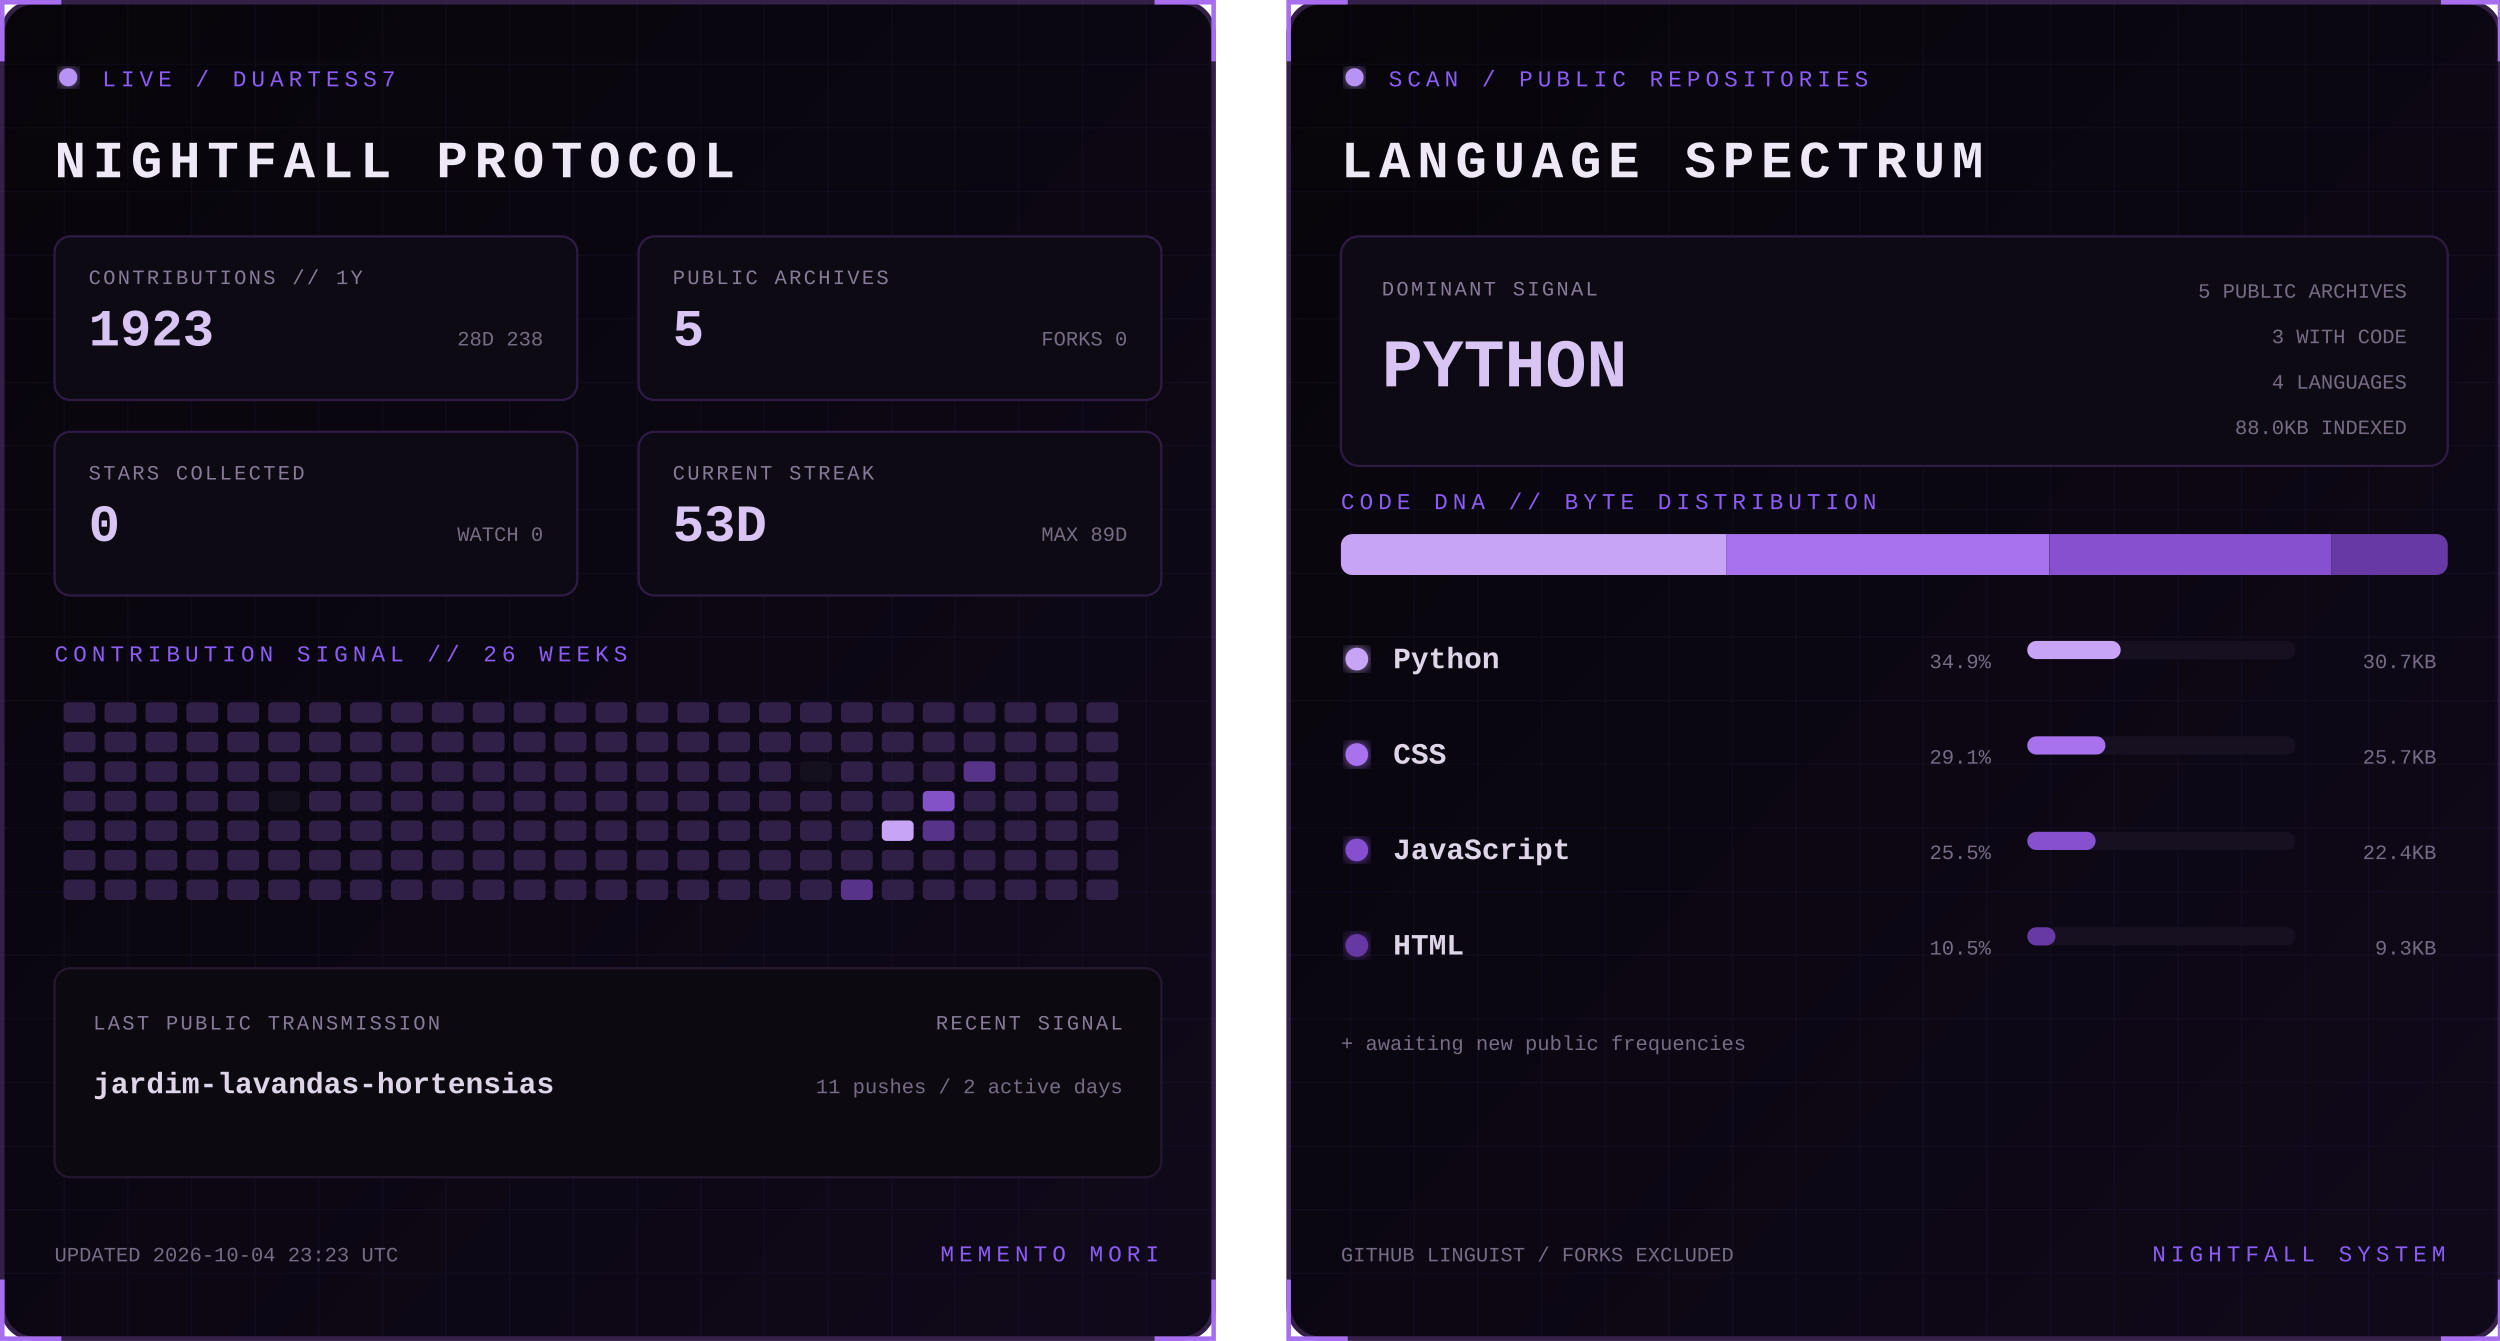
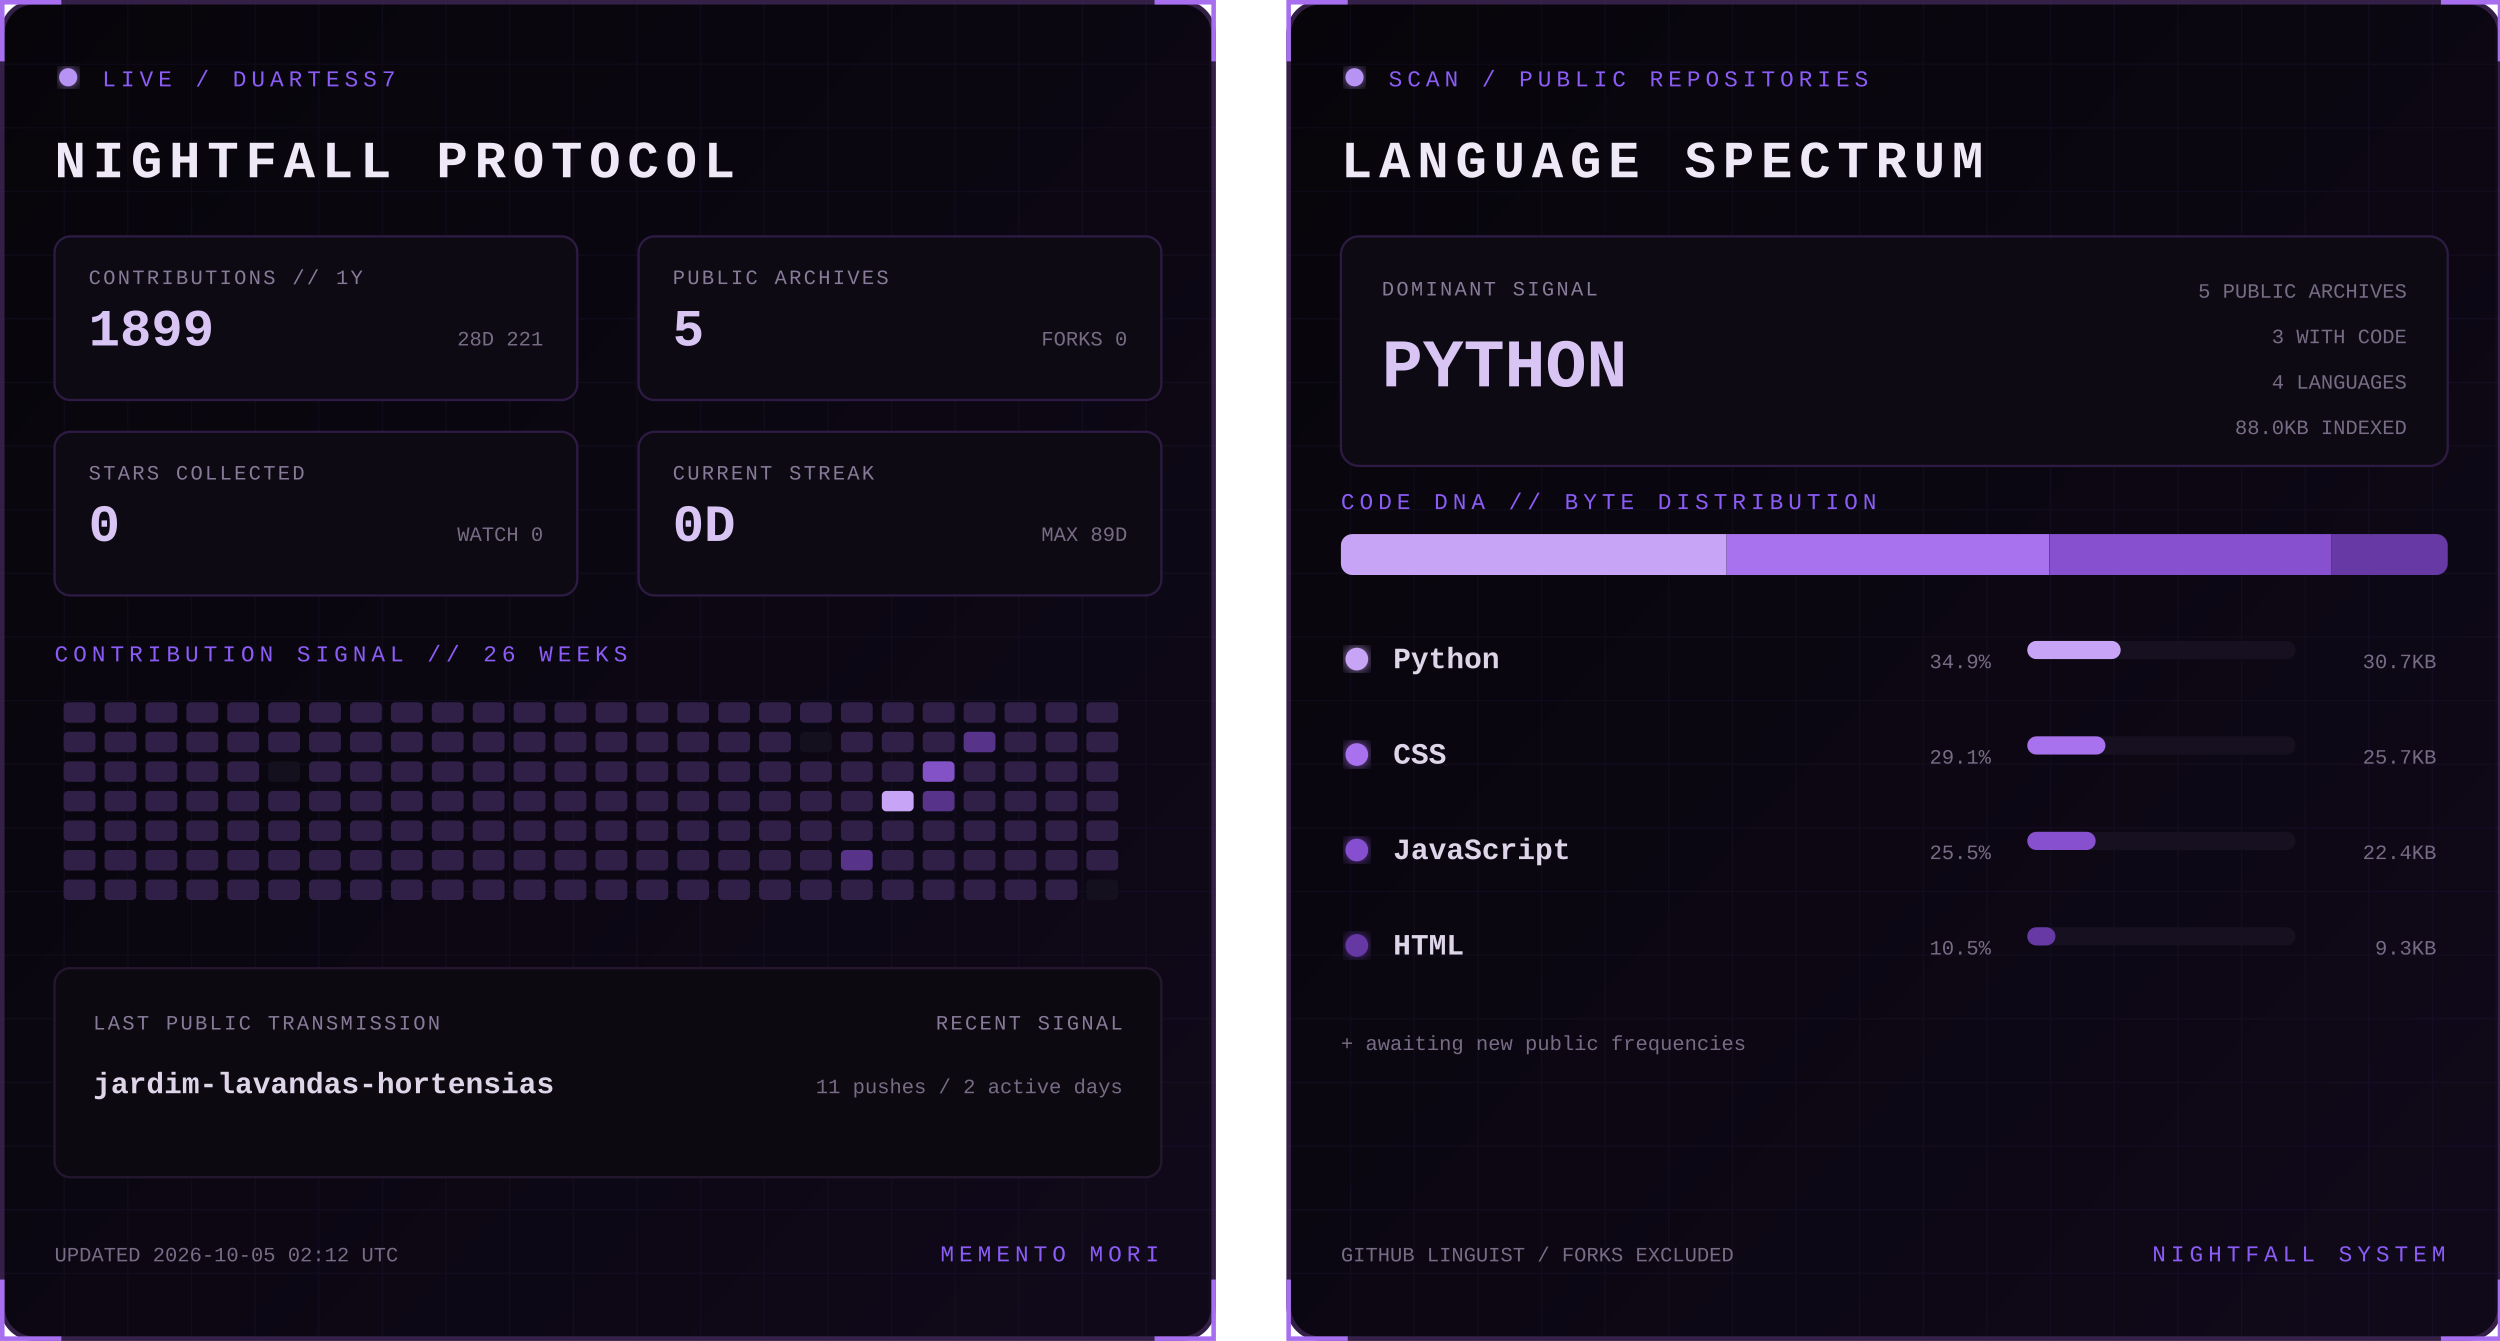
<svg xmlns="http://www.w3.org/2000/svg" width="1100" height="590" viewBox="0 0 1100 590" role="img" aria-labelledby="title desc">
  <defs>
    <linearGradient id="bg" x1="0" y1="0" x2="1" y2="1">
      <stop stop-color="#07050a" />
      <stop offset="1" stop-color="#10091a" />
    </linearGradient>
    <filter id="glow">
      <feGaussianBlur stdDeviation="3" result="b" />
      <feMerge>
        <feMergeNode in="b" />
        <feMergeNode in="SourceGraphic" />
      </feMerge>
    </filter>
    <pattern id="grid" width="28" height="28" patternUnits="userSpaceOnUse">
      <path d="M28 0H0V28" fill="none" stroke="#8b5cf6" stroke-opacity=".055" />
    </pattern>
    <clipPath id="dna">
      <rect x="24" y="235" width="487" height="18" rx="5" />
    </clipPath>
    <style>
      text { font-family: Consolas, 'Courier New', monospace; }
      .kicker { fill:#8b5cf6; font-size:10px; letter-spacing:2.2px; }
      .title { fill:#eee8f7; font-size:23px; font-weight:700; letter-spacing:3px; }
      .label { fill:#887a99; font-size:9px; letter-spacing:1px; }
      .stat { fill:#d8c5f4; font-size:23px; font-weight:700; }
      .detail,.pct { fill:#776b85; font-size:9px; }
      .lang { fill:#ded5e8; font-size:13px; font-weight:700; }
      .hero { fill:#d8c5f4; font-size:30px; font-weight:700; }
      .blink { animation:blink 1.6s step-end infinite; }
      @keyframes blink { 50% { opacity:.25 } }
    </style>
  </defs>
  <g>
    <rect x="1" y="1" width="533" height="588" rx="14" fill="url(#bg)" stroke="#342047" stroke-width="2" />
    <rect x="1" y="1" width="533" height="588" rx="14" fill="url(#grid)" />
    <path d="M27 1H1v26 M508 1h26v26 M534 563v26h-26 M27 589H1v-26" stroke="#a76ff0" stroke-width="2" fill="none" />
    <circle cx="30" cy="34" r="4" fill="#b794f4" filter="url(#glow)" class="blink" />
    <text x="45" y="38" class="kicker">LIVE / DUARTESS7</text>
    <text x="24" y="78" class="title">NIGHTFALL PROTOCOL</text>
    <g transform="translate(24 104)">
      <rect width="230" height="72" rx="7" fill="#0d0a13" stroke="#2d1b43" />
      <text x="15" y="21" class="label">CONTRIBUTIONS // 1Y</text>
-       <text x="15" y="48" class="stat">1923</text>
-       <text x="215" y="48" text-anchor="end" class="detail">28D 238</text>
+       <text x="15" y="48" class="stat">1899</text>
+       <text x="215" y="48" text-anchor="end" class="detail">28D 221</text>
    </g>
    <g transform="translate(281 104)">
      <rect width="230" height="72" rx="7" fill="#0d0a13" stroke="#2d1b43" />
      <text x="15" y="21" class="label">PUBLIC ARCHIVES</text>
      <text x="15" y="48" class="stat">5</text>
      <text x="215" y="48" text-anchor="end" class="detail">FORKS 0</text>
    </g>
    <g transform="translate(24 190)">
      <rect width="230" height="72" rx="7" fill="#0d0a13" stroke="#2d1b43" />
      <text x="15" y="21" class="label">STARS COLLECTED</text>
      <text x="15" y="48" class="stat">0</text>
      <text x="215" y="48" text-anchor="end" class="detail">WATCH 0</text>
    </g>
    <g transform="translate(281 190)">
      <rect width="230" height="72" rx="7" fill="#0d0a13" stroke="#2d1b43" />
      <text x="15" y="21" class="label">CURRENT STREAK</text>
-       <text x="15" y="48" class="stat">53D</text>
+       <text x="15" y="48" class="stat">0D</text>
      <text x="215" y="48" text-anchor="end" class="detail">MAX 89D</text>
    </g>
    <text x="24" y="291" class="kicker">CONTRIBUTION SIGNAL // 26 WEEKS</text>
    <g>
      <rect x="28" y="309" width="14" height="9" rx="2" fill="#302047" />
      <rect x="28" y="322" width="14" height="9" rx="2" fill="#302047" />
      <rect x="28" y="335" width="14" height="9" rx="2" fill="#302047" />
      <rect x="28" y="348" width="14" height="9" rx="2" fill="#302047" />
      <rect x="28" y="361" width="14" height="9" rx="2" fill="#302047" />
      <rect x="28" y="374" width="14" height="9" rx="2" fill="#302047" />
      <rect x="28" y="387" width="14" height="9" rx="2" fill="#302047" />
      <rect x="46" y="309" width="14" height="9" rx="2" fill="#302047" />
      <rect x="46" y="322" width="14" height="9" rx="2" fill="#302047" />
      <rect x="46" y="335" width="14" height="9" rx="2" fill="#302047" />
      <rect x="46" y="348" width="14" height="9" rx="2" fill="#302047" />
      <rect x="46" y="361" width="14" height="9" rx="2" fill="#302047" />
      <rect x="46" y="374" width="14" height="9" rx="2" fill="#302047" />
      <rect x="46" y="387" width="14" height="9" rx="2" fill="#302047" />
      <rect x="64" y="309" width="14" height="9" rx="2" fill="#302047" />
      <rect x="64" y="322" width="14" height="9" rx="2" fill="#302047" />
      <rect x="64" y="335" width="14" height="9" rx="2" fill="#302047" />
      <rect x="64" y="348" width="14" height="9" rx="2" fill="#302047" />
      <rect x="64" y="361" width="14" height="9" rx="2" fill="#302047" />
      <rect x="64" y="374" width="14" height="9" rx="2" fill="#302047" />
      <rect x="64" y="387" width="14" height="9" rx="2" fill="#302047" />
      <rect x="82" y="309" width="14" height="9" rx="2" fill="#302047" />
      <rect x="82" y="322" width="14" height="9" rx="2" fill="#302047" />
      <rect x="82" y="335" width="14" height="9" rx="2" fill="#302047" />
      <rect x="82" y="348" width="14" height="9" rx="2" fill="#302047" />
      <rect x="82" y="361" width="14" height="9" rx="2" fill="#302047" />
      <rect x="82" y="374" width="14" height="9" rx="2" fill="#302047" />
      <rect x="82" y="387" width="14" height="9" rx="2" fill="#302047" />
      <rect x="100" y="309" width="14" height="9" rx="2" fill="#302047" />
      <rect x="100" y="322" width="14" height="9" rx="2" fill="#302047" />
      <rect x="100" y="335" width="14" height="9" rx="2" fill="#302047" />
      <rect x="100" y="348" width="14" height="9" rx="2" fill="#302047" />
      <rect x="100" y="361" width="14" height="9" rx="2" fill="#302047" />
      <rect x="100" y="374" width="14" height="9" rx="2" fill="#302047" />
      <rect x="100" y="387" width="14" height="9" rx="2" fill="#302047" />
      <rect x="118" y="309" width="14" height="9" rx="2" fill="#302047" />
      <rect x="118" y="322" width="14" height="9" rx="2" fill="#302047" />
-       <rect x="118" y="335" width="14" height="9" rx="2" fill="#302047" />
-       <rect x="118" y="348" width="14" height="9" rx="2" fill="#15101d" />
+       <rect x="118" y="335" width="14" height="9" rx="2" fill="#15101d" />
+       <rect x="118" y="348" width="14" height="9" rx="2" fill="#302047" />
      <rect x="118" y="361" width="14" height="9" rx="2" fill="#302047" />
      <rect x="118" y="374" width="14" height="9" rx="2" fill="#302047" />
      <rect x="118" y="387" width="14" height="9" rx="2" fill="#302047" />
      <rect x="136" y="309" width="14" height="9" rx="2" fill="#302047" />
      <rect x="136" y="322" width="14" height="9" rx="2" fill="#302047" />
      <rect x="136" y="335" width="14" height="9" rx="2" fill="#302047" />
      <rect x="136" y="348" width="14" height="9" rx="2" fill="#302047" />
      <rect x="136" y="361" width="14" height="9" rx="2" fill="#302047" />
      <rect x="136" y="374" width="14" height="9" rx="2" fill="#302047" />
      <rect x="136" y="387" width="14" height="9" rx="2" fill="#302047" />
      <rect x="154" y="309" width="14" height="9" rx="2" fill="#302047" />
      <rect x="154" y="322" width="14" height="9" rx="2" fill="#302047" />
      <rect x="154" y="335" width="14" height="9" rx="2" fill="#302047" />
      <rect x="154" y="348" width="14" height="9" rx="2" fill="#302047" />
      <rect x="154" y="361" width="14" height="9" rx="2" fill="#302047" />
      <rect x="154" y="374" width="14" height="9" rx="2" fill="#302047" />
      <rect x="154" y="387" width="14" height="9" rx="2" fill="#302047" />
      <rect x="172" y="309" width="14" height="9" rx="2" fill="#302047" />
      <rect x="172" y="322" width="14" height="9" rx="2" fill="#302047" />
      <rect x="172" y="335" width="14" height="9" rx="2" fill="#302047" />
      <rect x="172" y="348" width="14" height="9" rx="2" fill="#302047" />
      <rect x="172" y="361" width="14" height="9" rx="2" fill="#302047" />
      <rect x="172" y="374" width="14" height="9" rx="2" fill="#302047" />
      <rect x="172" y="387" width="14" height="9" rx="2" fill="#302047" />
      <rect x="190" y="309" width="14" height="9" rx="2" fill="#302047" />
      <rect x="190" y="322" width="14" height="9" rx="2" fill="#302047" />
      <rect x="190" y="335" width="14" height="9" rx="2" fill="#302047" />
      <rect x="190" y="348" width="14" height="9" rx="2" fill="#302047" />
      <rect x="190" y="361" width="14" height="9" rx="2" fill="#302047" />
      <rect x="190" y="374" width="14" height="9" rx="2" fill="#302047" />
      <rect x="190" y="387" width="14" height="9" rx="2" fill="#302047" />
      <rect x="208" y="309" width="14" height="9" rx="2" fill="#302047" />
      <rect x="208" y="322" width="14" height="9" rx="2" fill="#302047" />
      <rect x="208" y="335" width="14" height="9" rx="2" fill="#302047" />
      <rect x="208" y="348" width="14" height="9" rx="2" fill="#302047" />
      <rect x="208" y="361" width="14" height="9" rx="2" fill="#302047" />
      <rect x="208" y="374" width="14" height="9" rx="2" fill="#302047" />
      <rect x="208" y="387" width="14" height="9" rx="2" fill="#302047" />
      <rect x="226" y="309" width="14" height="9" rx="2" fill="#302047" />
      <rect x="226" y="322" width="14" height="9" rx="2" fill="#302047" />
      <rect x="226" y="335" width="14" height="9" rx="2" fill="#302047" />
      <rect x="226" y="348" width="14" height="9" rx="2" fill="#302047" />
      <rect x="226" y="361" width="14" height="9" rx="2" fill="#302047" />
      <rect x="226" y="374" width="14" height="9" rx="2" fill="#302047" />
      <rect x="226" y="387" width="14" height="9" rx="2" fill="#302047" />
      <rect x="244" y="309" width="14" height="9" rx="2" fill="#302047" />
      <rect x="244" y="322" width="14" height="9" rx="2" fill="#302047" />
      <rect x="244" y="335" width="14" height="9" rx="2" fill="#302047" />
      <rect x="244" y="348" width="14" height="9" rx="2" fill="#302047" />
      <rect x="244" y="361" width="14" height="9" rx="2" fill="#302047" />
      <rect x="244" y="374" width="14" height="9" rx="2" fill="#302047" />
      <rect x="244" y="387" width="14" height="9" rx="2" fill="#302047" />
      <rect x="262" y="309" width="14" height="9" rx="2" fill="#302047" />
      <rect x="262" y="322" width="14" height="9" rx="2" fill="#302047" />
      <rect x="262" y="335" width="14" height="9" rx="2" fill="#302047" />
      <rect x="262" y="348" width="14" height="9" rx="2" fill="#302047" />
      <rect x="262" y="361" width="14" height="9" rx="2" fill="#302047" />
      <rect x="262" y="374" width="14" height="9" rx="2" fill="#302047" />
      <rect x="262" y="387" width="14" height="9" rx="2" fill="#302047" />
      <rect x="280" y="309" width="14" height="9" rx="2" fill="#302047" />
      <rect x="280" y="322" width="14" height="9" rx="2" fill="#302047" />
      <rect x="280" y="335" width="14" height="9" rx="2" fill="#302047" />
      <rect x="280" y="348" width="14" height="9" rx="2" fill="#302047" />
      <rect x="280" y="361" width="14" height="9" rx="2" fill="#302047" />
      <rect x="280" y="374" width="14" height="9" rx="2" fill="#302047" />
      <rect x="280" y="387" width="14" height="9" rx="2" fill="#302047" />
      <rect x="298" y="309" width="14" height="9" rx="2" fill="#302047" />
      <rect x="298" y="322" width="14" height="9" rx="2" fill="#302047" />
      <rect x="298" y="335" width="14" height="9" rx="2" fill="#302047" />
      <rect x="298" y="348" width="14" height="9" rx="2" fill="#302047" />
      <rect x="298" y="361" width="14" height="9" rx="2" fill="#302047" />
      <rect x="298" y="374" width="14" height="9" rx="2" fill="#302047" />
      <rect x="298" y="387" width="14" height="9" rx="2" fill="#302047" />
      <rect x="316" y="309" width="14" height="9" rx="2" fill="#302047" />
      <rect x="316" y="322" width="14" height="9" rx="2" fill="#302047" />
      <rect x="316" y="335" width="14" height="9" rx="2" fill="#302047" />
      <rect x="316" y="348" width="14" height="9" rx="2" fill="#302047" />
      <rect x="316" y="361" width="14" height="9" rx="2" fill="#302047" />
      <rect x="316" y="374" width="14" height="9" rx="2" fill="#302047" />
      <rect x="316" y="387" width="14" height="9" rx="2" fill="#302047" />
      <rect x="334" y="309" width="14" height="9" rx="2" fill="#302047" />
      <rect x="334" y="322" width="14" height="9" rx="2" fill="#302047" />
      <rect x="334" y="335" width="14" height="9" rx="2" fill="#302047" />
      <rect x="334" y="348" width="14" height="9" rx="2" fill="#302047" />
      <rect x="334" y="361" width="14" height="9" rx="2" fill="#302047" />
      <rect x="334" y="374" width="14" height="9" rx="2" fill="#302047" />
      <rect x="334" y="387" width="14" height="9" rx="2" fill="#302047" />
      <rect x="352" y="309" width="14" height="9" rx="2" fill="#302047" />
-       <rect x="352" y="322" width="14" height="9" rx="2" fill="#302047" />
-       <rect x="352" y="335" width="14" height="9" rx="2" fill="#15101d" />
+       <rect x="352" y="322" width="14" height="9" rx="2" fill="#15101d" />
+       <rect x="352" y="335" width="14" height="9" rx="2" fill="#302047" />
      <rect x="352" y="348" width="14" height="9" rx="2" fill="#302047" />
      <rect x="352" y="361" width="14" height="9" rx="2" fill="#302047" />
      <rect x="352" y="374" width="14" height="9" rx="2" fill="#302047" />
      <rect x="352" y="387" width="14" height="9" rx="2" fill="#302047" />
      <rect x="370" y="309" width="14" height="9" rx="2" fill="#302047" />
      <rect x="370" y="322" width="14" height="9" rx="2" fill="#302047" />
      <rect x="370" y="335" width="14" height="9" rx="2" fill="#302047" />
      <rect x="370" y="348" width="14" height="9" rx="2" fill="#302047" />
      <rect x="370" y="361" width="14" height="9" rx="2" fill="#302047" />
-       <rect x="370" y="374" width="14" height="9" rx="2" fill="#302047" />
-       <rect x="370" y="387" width="14" height="9" rx="2" fill="#57338a" />
+       <rect x="370" y="374" width="14" height="9" rx="2" fill="#57338a" />
+       <rect x="370" y="387" width="14" height="9" rx="2" fill="#302047" />
      <rect x="388" y="309" width="14" height="9" rx="2" fill="#302047" />
      <rect x="388" y="322" width="14" height="9" rx="2" fill="#302047" />
      <rect x="388" y="335" width="14" height="9" rx="2" fill="#302047" />
-       <rect x="388" y="348" width="14" height="9" rx="2" fill="#302047" />
-       <rect x="388" y="361" width="14" height="9" rx="2" fill="#c7a4f6" />
+       <rect x="388" y="348" width="14" height="9" rx="2" fill="#c7a4f6" />
+       <rect x="388" y="361" width="14" height="9" rx="2" fill="#302047" />
      <rect x="388" y="374" width="14" height="9" rx="2" fill="#302047" />
      <rect x="388" y="387" width="14" height="9" rx="2" fill="#302047" />
      <rect x="406" y="309" width="14" height="9" rx="2" fill="#302047" />
      <rect x="406" y="322" width="14" height="9" rx="2" fill="#302047" />
-       <rect x="406" y="335" width="14" height="9" rx="2" fill="#302047" />
-       <rect x="406" y="348" width="14" height="9" rx="2" fill="#8452c7" />
-       <rect x="406" y="361" width="14" height="9" rx="2" fill="#57338a" />
+       <rect x="406" y="335" width="14" height="9" rx="2" fill="#8452c7" />
+       <rect x="406" y="348" width="14" height="9" rx="2" fill="#57338a" />
+       <rect x="406" y="361" width="14" height="9" rx="2" fill="#302047" />
      <rect x="406" y="374" width="14" height="9" rx="2" fill="#302047" />
      <rect x="406" y="387" width="14" height="9" rx="2" fill="#302047" />
      <rect x="424" y="309" width="14" height="9" rx="2" fill="#302047" />
-       <rect x="424" y="322" width="14" height="9" rx="2" fill="#302047" />
-       <rect x="424" y="335" width="14" height="9" rx="2" fill="#57338a" />
+       <rect x="424" y="322" width="14" height="9" rx="2" fill="#57338a" />
+       <rect x="424" y="335" width="14" height="9" rx="2" fill="#302047" />
      <rect x="424" y="348" width="14" height="9" rx="2" fill="#302047" />
      <rect x="424" y="361" width="14" height="9" rx="2" fill="#302047" />
      <rect x="424" y="374" width="14" height="9" rx="2" fill="#302047" />
      <rect x="424" y="387" width="14" height="9" rx="2" fill="#302047" />
      <rect x="442" y="309" width="14" height="9" rx="2" fill="#302047" />
      <rect x="442" y="322" width="14" height="9" rx="2" fill="#302047" />
      <rect x="442" y="335" width="14" height="9" rx="2" fill="#302047" />
      <rect x="442" y="348" width="14" height="9" rx="2" fill="#302047" />
      <rect x="442" y="361" width="14" height="9" rx="2" fill="#302047" />
      <rect x="442" y="374" width="14" height="9" rx="2" fill="#302047" />
      <rect x="442" y="387" width="14" height="9" rx="2" fill="#302047" />
      <rect x="460" y="309" width="14" height="9" rx="2" fill="#302047" />
      <rect x="460" y="322" width="14" height="9" rx="2" fill="#302047" />
      <rect x="460" y="335" width="14" height="9" rx="2" fill="#302047" />
      <rect x="460" y="348" width="14" height="9" rx="2" fill="#302047" />
      <rect x="460" y="361" width="14" height="9" rx="2" fill="#302047" />
      <rect x="460" y="374" width="14" height="9" rx="2" fill="#302047" />
      <rect x="460" y="387" width="14" height="9" rx="2" fill="#302047" />
      <rect x="478" y="309" width="14" height="9" rx="2" fill="#302047" />
      <rect x="478" y="322" width="14" height="9" rx="2" fill="#302047" />
      <rect x="478" y="335" width="14" height="9" rx="2" fill="#302047" />
      <rect x="478" y="348" width="14" height="9" rx="2" fill="#302047" />
      <rect x="478" y="361" width="14" height="9" rx="2" fill="#302047" />
      <rect x="478" y="374" width="14" height="9" rx="2" fill="#302047" />
-       <rect x="478" y="387" width="14" height="9" rx="2" fill="#302047" />
+       <rect x="478" y="387" width="14" height="9" rx="2" fill="#15101d" />
    </g>
    <rect x="24" y="426" width="487" height="92" rx="7" fill="#0c0911" stroke="#24172f" />
    <text x="41" y="453" class="label">LAST PUBLIC TRANSMISSION</text>
    <text x="41" y="481" class="lang">jardim-lavandas-hortensias</text>
    <text x="494" y="453" text-anchor="end" class="label">RECENT SIGNAL</text>
    <text x="494" y="481" text-anchor="end" class="detail">11 pushes / 2 active days</text>
-     <text x="24" y="555" class="detail">UPDATED 2026-10-04 23:23 UTC</text>
+     <text x="24" y="555" class="detail">UPDATED 2026-10-05 02:12 UTC</text>
    <text x="510" y="555" text-anchor="end" class="kicker">MEMENTO MORI</text>
  </g>
  <g transform="translate(566)">
    <rect x="1" y="1" width="533" height="588" rx="14" fill="url(#bg)" stroke="#342047" stroke-width="2" />
    <rect x="1" y="1" width="533" height="588" rx="14" fill="url(#grid)" />
    <path d="M27 1H1v26 M508 1h26v26 M534 563v26h-26 M27 589H1v-26" stroke="#a76ff0" stroke-width="2" fill="none" />
    <circle cx="30" cy="34" r="4" fill="#b794f4" filter="url(#glow)" class="blink" />
    <text x="45" y="38" class="kicker">SCAN / PUBLIC REPOSITORIES</text>
    <text x="24" y="78" class="title">LANGUAGE SPECTRUM</text>
    <rect x="24" y="104" width="487" height="101" rx="8" fill="#0d0a13" stroke="#2d1b43" />
    <text x="42" y="130" class="label">DOMINANT SIGNAL</text>
    <text x="42" y="170" class="hero">PYTHON</text>
    <text x="493" y="131" text-anchor="end" class="detail">5 PUBLIC ARCHIVES</text>
    <text x="493" y="151" text-anchor="end" class="detail">3 WITH CODE</text>
    <text x="493" y="171" text-anchor="end" class="detail">4 LANGUAGES</text>
    <text x="493" y="191" text-anchor="end" class="detail">88.0KB INDEXED</text>
    <text x="24" y="224" class="kicker">CODE DNA // BYTE DISTRIBUTION</text>
    <rect x="24" y="235" width="487" height="18" rx="5" fill="#171020" />
    <g clip-path="url(#dna)">
      <rect x="24.0" y="235" width="169.7" height="18" fill="#c7a4f6" />
      <rect x="193.7" y="235" width="141.9" height="18" fill="#a871ed" />
      <rect x="335.7" y="235" width="124.0" height="18" fill="#8650cf" />
      <rect x="459.7" y="235" width="51.3" height="18" fill="#6639a4" />
    </g>
    <circle cx="31" cy="290" r="5" fill="#c7a4f6" filter="url(#glow)" />
    <text x="47" y="294" class="lang">Python</text>
    <text x="310" y="294" text-anchor="end" class="pct">34.9%</text>
    <rect x="326" y="282" width="118" height="8" rx="4" fill="#171020" />
    <rect x="326" y="282" width="41.1" height="8" rx="4" fill="#c7a4f6" />
    <text x="506" y="294" text-anchor="end" class="detail">30.7KB</text>
    <circle cx="31" cy="332" r="5" fill="#a871ed" filter="url(#glow)" />
    <text x="47" y="336" class="lang">CSS</text>
    <text x="310" y="336" text-anchor="end" class="pct">29.1%</text>
    <rect x="326" y="324" width="118" height="8" rx="4" fill="#171020" />
    <rect x="326" y="324" width="34.4" height="8" rx="4" fill="#a871ed" />
    <text x="506" y="336" text-anchor="end" class="detail">25.7KB</text>
    <circle cx="31" cy="374" r="5" fill="#8650cf" filter="url(#glow)" />
    <text x="47" y="378" class="lang">JavaScript</text>
    <text x="310" y="378" text-anchor="end" class="pct">25.5%</text>
    <rect x="326" y="366" width="118" height="8" rx="4" fill="#171020" />
    <rect x="326" y="366" width="30.1" height="8" rx="4" fill="#8650cf" />
    <text x="506" y="378" text-anchor="end" class="detail">22.4KB</text>
    <circle cx="31" cy="416" r="5" fill="#6639a4" filter="url(#glow)" />
    <text x="47" y="420" class="lang">HTML</text>
    <text x="310" y="420" text-anchor="end" class="pct">10.5%</text>
    <rect x="326" y="408" width="118" height="8" rx="4" fill="#171020" />
    <rect x="326" y="408" width="12.4" height="8" rx="4" fill="#6639a4" />
    <text x="506" y="420" text-anchor="end" class="detail">9.3KB</text>
    <text x="24" y="462" class="detail">+ awaiting new public frequencies</text>
    <text x="24" y="555" class="detail">GITHUB LINGUIST / FORKS EXCLUDED</text>
    <text x="510" y="555" text-anchor="end" class="kicker">NIGHTFALL SYSTEM</text>
  </g>
</svg>
